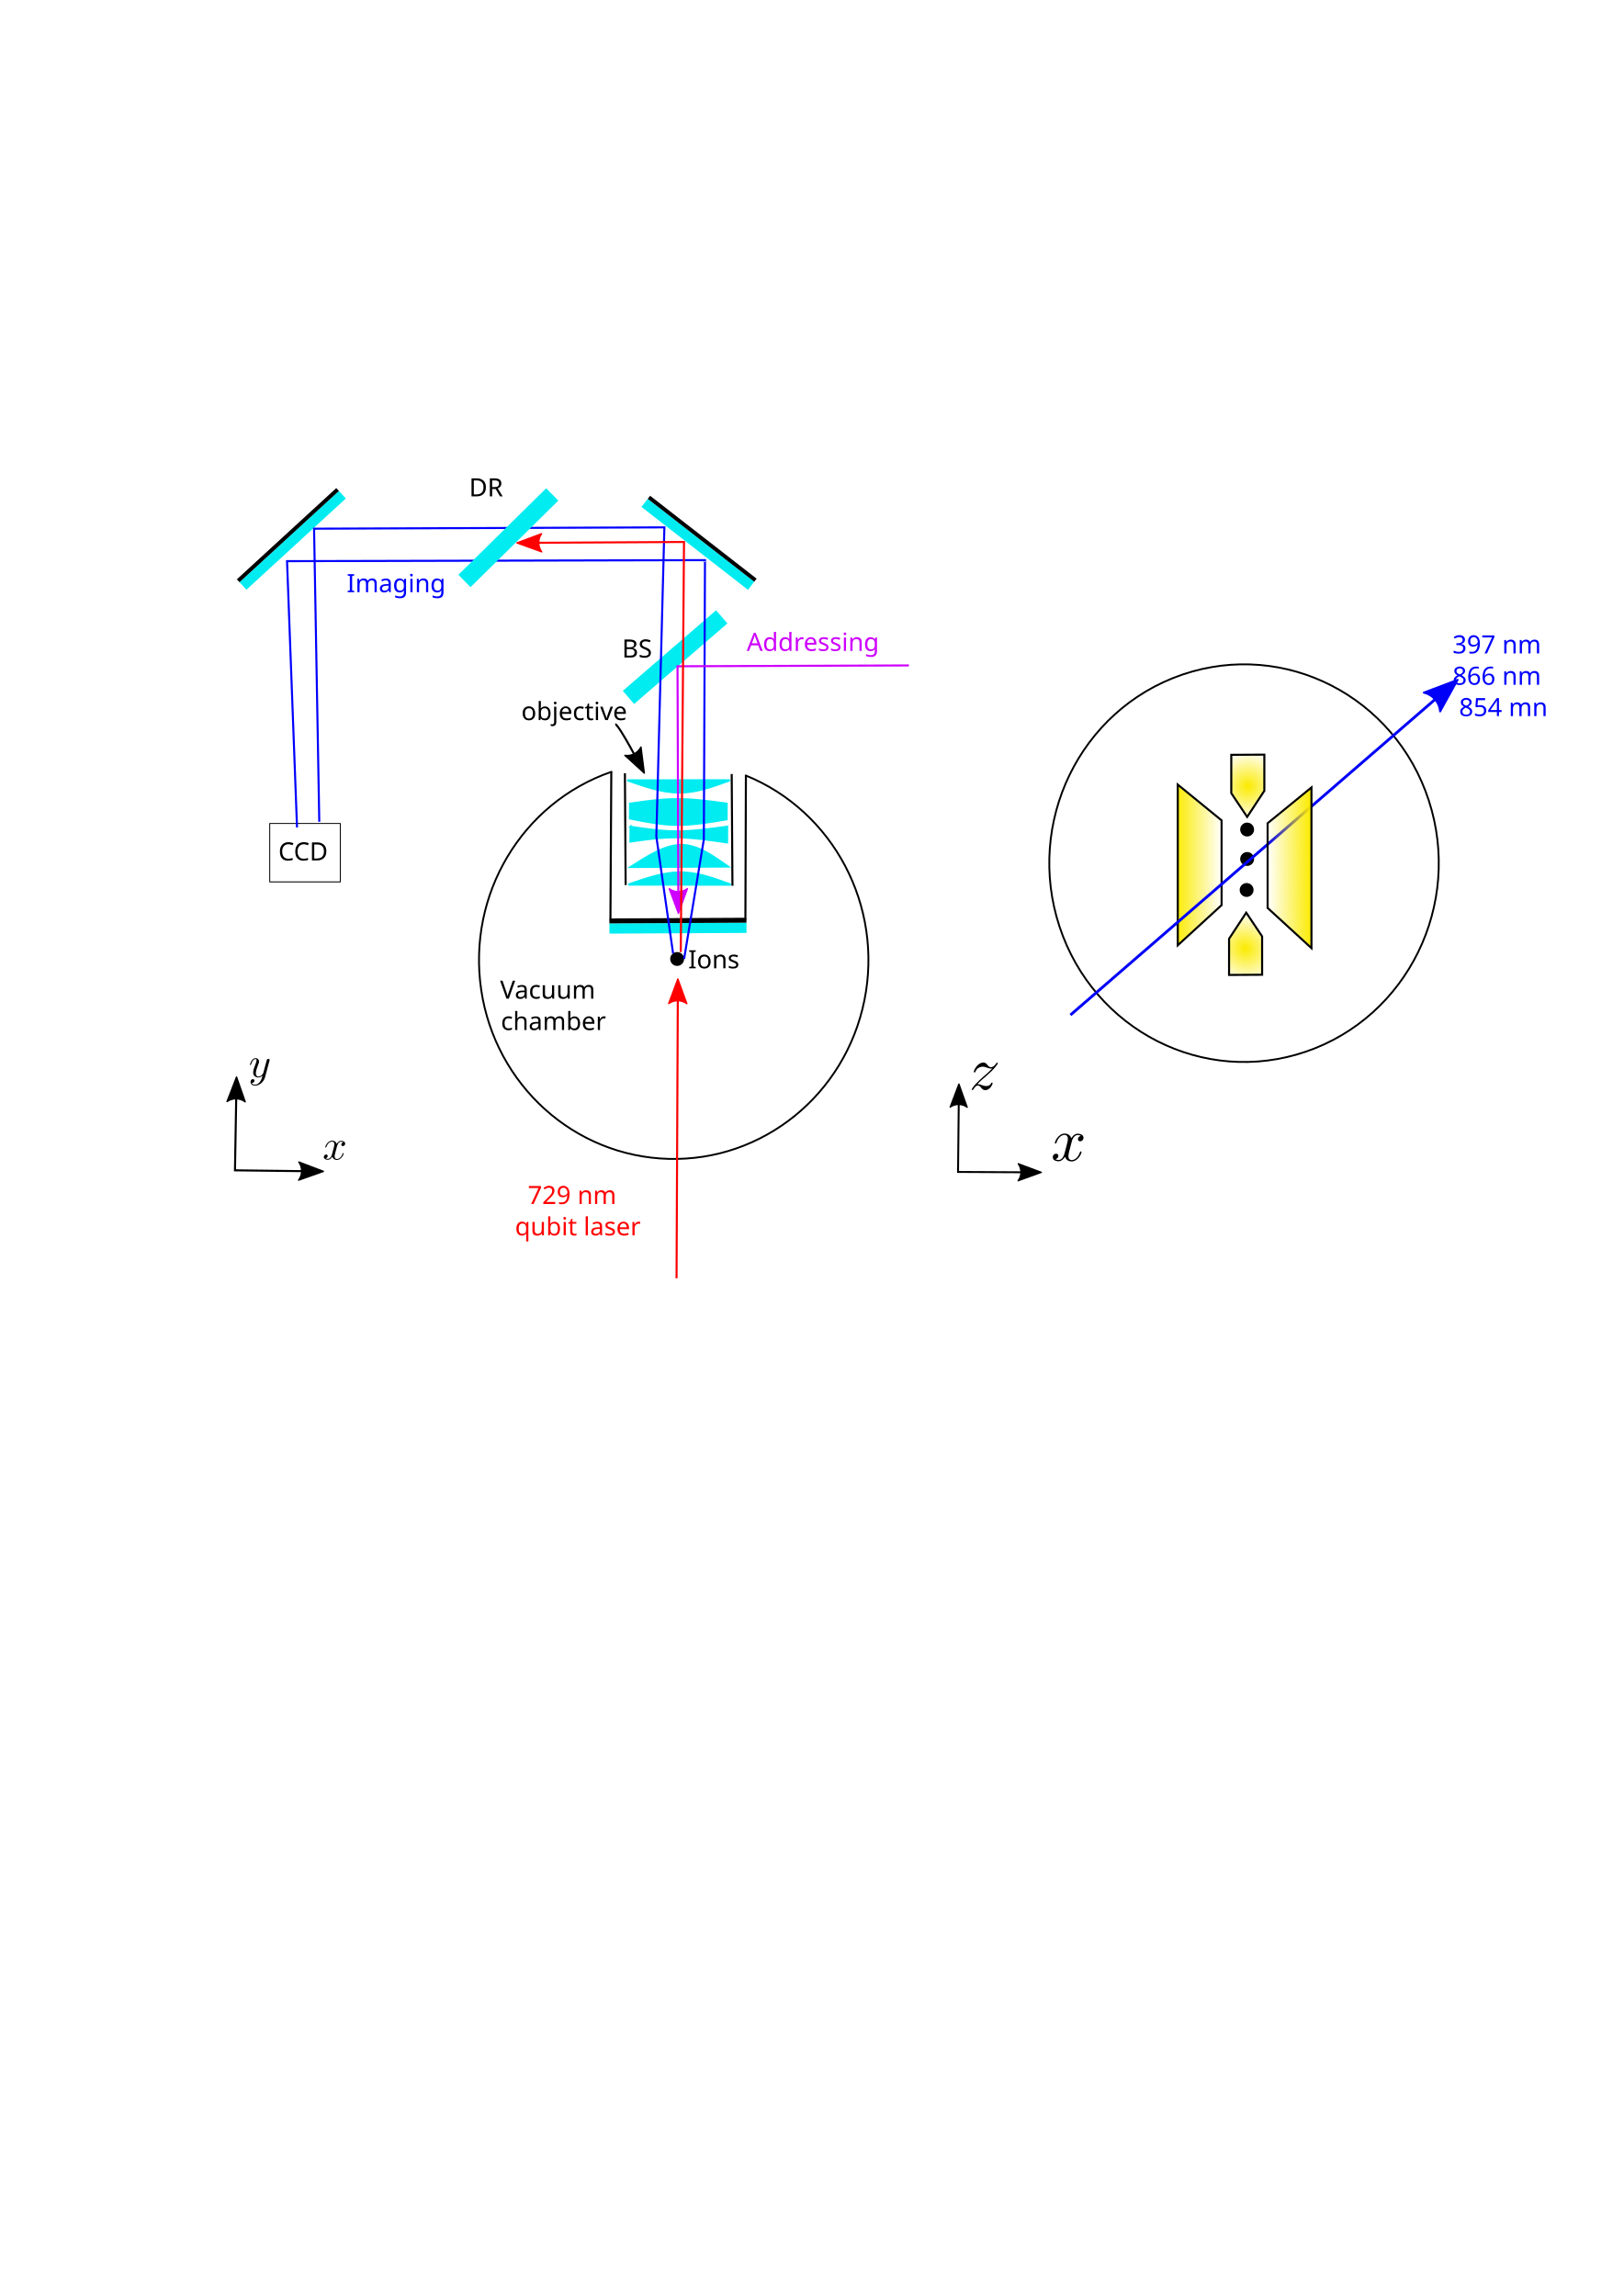
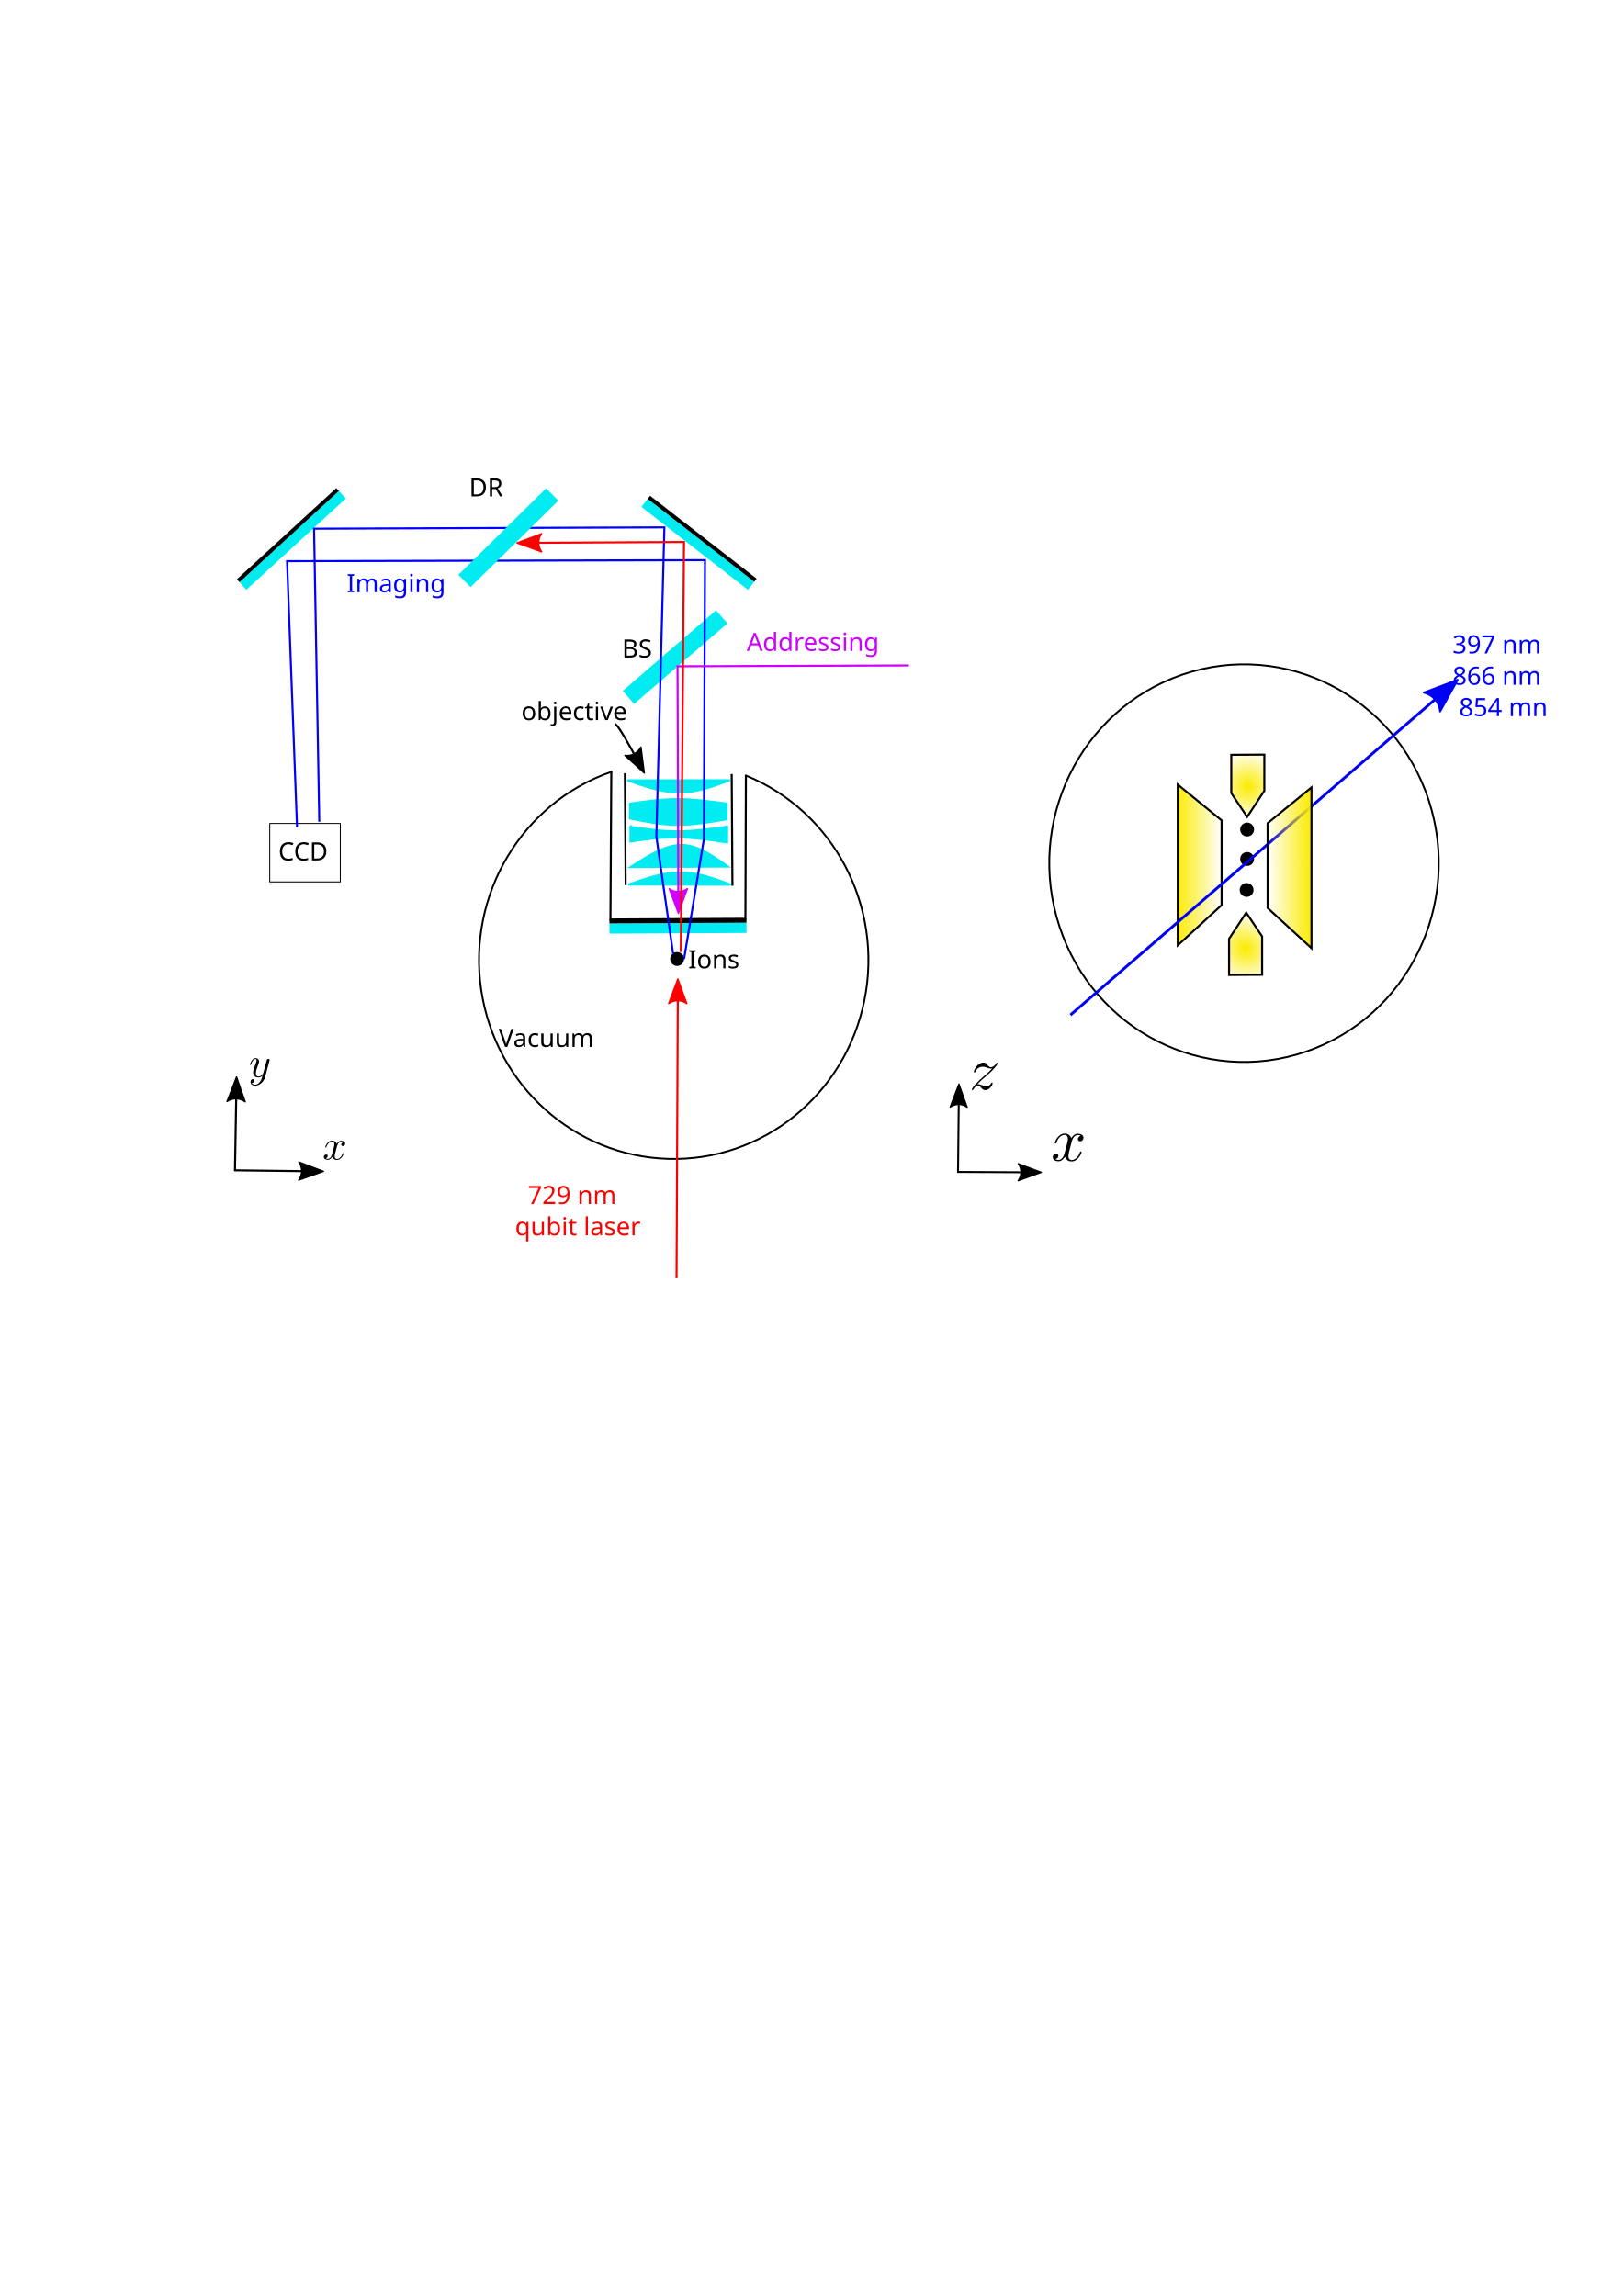
<svg xmlns="http://www.w3.org/2000/svg" xmlns:ns2="http://www.iki.fi/pav/software/textext/" xmlns:xlink="http://www.w3.org/1999/xlink" width="210mm" height="297mm" viewBox="0 0 210 297" version="1.1" id="svg8">
  <defs id="defs2">
    <linearGradient id="linearGradient6314">
      <stop style="stop-color:#fbeb00;stop-opacity:1;" offset="0" id="stop6310" />
      <stop style="stop-color:#fbeb00;stop-opacity:0;" offset="1" id="stop6312" />
    </linearGradient>
    <linearGradient id="linearGradient6256">
      <stop style="stop-color:#fbeb00;stop-opacity:1;" offset="0" id="stop6252" />
      <stop style="stop-color:#fbeb00;stop-opacity:0;" offset="1" id="stop6254" />
    </linearGradient>
    <marker style="overflow:visible" id="marker5781" refX="0" refY="0" orient="auto">
      <path transform="matrix(-1.1,0,0,-1.1,-1.1,0)" d="M 8.719,4.034 -2.207,0.016 8.719,-4.002 c -1.745,2.372 -1.735,5.617 -6e-7,8.035 z" style="fill:#0000f9;fill-opacity:1;fill-rule:evenodd;stroke:#0000f9;stroke-width:0.625;stroke-linejoin:round;stroke-opacity:1" id="path5779" />
    </marker>
    <marker orient="auto" refY="0.0" refX="0.0" id="marker4598" style="overflow:visible">
      <path id="path4596" style="fill-rule:evenodd;stroke-width:0.625;stroke-linejoin:round;stroke:#ff0000;stroke-opacity:1;fill:#ff0000;fill-opacity:1" d="M 8.719,4.034 L -2.207,0.016 L 8.719,-4.002 C 6.973,-1.63 6.983,1.616 8.719,4.034 z " transform="scale(1.1) translate(1,0)" />
    </marker>
    <marker style="overflow:visible;" id="marker4488" refX="0.0" refY="0.0" orient="auto">
      <path transform="scale(1.1) rotate(180) translate(1,0)" d="M 8.719,4.034 L -2.207,0.016 L 8.719,-4.002 C 6.973,-1.63 6.983,1.616 8.719,4.034 z " style="fill-rule:evenodd;stroke-width:0.625;stroke-linejoin:round;stroke:#ff0000;stroke-opacity:1;fill:#ff0000;fill-opacity:1" id="path4486" />
    </marker>
    <marker orient="auto" refY="0.0" refX="0.0" id="marker2889" style="overflow:visible;">
      <path id="path2887" style="fill-rule:evenodd;stroke-width:0.625;stroke-linejoin:round;stroke:#ff0000;stroke-opacity:1;fill:#ff0000;fill-opacity:1" d="M 8.719,4.034 L -2.207,0.016 L 8.719,-4.002 C 6.973,-1.63 6.983,1.616 8.719,4.034 z " transform="scale(1.1) rotate(180) translate(1,0)" />
    </marker>
    <marker orient="auto" refY="0.0" refX="0.0" id="Arrow2Lstart" style="overflow:visible">
      <path id="path894" style="fill-rule:evenodd;stroke-width:0.625;stroke-linejoin:round;stroke:#000000;stroke-opacity:1;fill:#000000;fill-opacity:1" d="M 8.719,4.034 L -2.207,0.016 L 8.719,-4.002 C 6.973,-1.63 6.983,1.616 8.719,4.034 z " transform="scale(1.1) translate(1,0)" />
    </marker>
    <marker orient="auto" refY="0.0" refX="0.0" id="marker1497" style="overflow:visible;">
      <path id="path1495" style="fill-rule:evenodd;stroke-width:0.625;stroke-linejoin:round;stroke:#000000;stroke-opacity:1;fill:#000000;fill-opacity:1" d="M 8.719,4.034 L -2.207,0.016 L 8.719,-4.002 C 6.973,-1.63 6.983,1.616 8.719,4.034 z " transform="scale(1.1) rotate(180) translate(1,0)" />
    </marker>
    <marker orient="auto" refY="0.0" refX="0.0" id="marker1139" style="overflow:visible;">
      <path id="path897" style="fill-rule:evenodd;stroke-width:0.625;stroke-linejoin:round;stroke:#000000;stroke-opacity:1;fill:#000000;fill-opacity:1" d="M 8.719,4.034 L -2.207,0.016 L 8.719,-4.002 C 6.973,-1.63 6.983,1.616 8.719,4.034 z " transform="scale(1.1) rotate(180) translate(1,0)" />
    </marker>
    <marker orient="auto" refY="0.0" refX="0.0" id="Arrow2Lend" style="overflow:visible;">
      <path id="path1015" style="fill-rule:evenodd;stroke-width:0.625;stroke-linejoin:round;stroke:#ce00ff;stroke-opacity:1;fill:#ce00ff;fill-opacity:1" d="M 8.719,4.034 L -2.207,0.016 L 8.719,-4.002 C 6.973,-1.63 6.983,1.616 8.719,4.034 z " transform="scale(1.1) rotate(180) translate(1,0)" />
    </marker>
    <marker orient="auto" refY="0" refX="0" id="Arrow2Lstart-9" style="overflow:visible">
      <path id="path894-1" style="fill:#000000;fill-opacity:1;fill-rule:evenodd;stroke:#000000;stroke-width:0.625;stroke-linejoin:round;stroke-opacity:1" d="M 8.719,4.034 -2.207,0.016 8.719,-4.002 c -1.745,2.372 -1.735,5.617 -6e-7,8.035 z" transform="matrix(1.1,0,0,1.1,1.1,0)" />
    </marker>
    <marker orient="auto" refY="0" refX="0" id="marker1497-2" style="overflow:visible">
      <path id="path1495-7" style="fill:#000000;fill-opacity:1;fill-rule:evenodd;stroke:#000000;stroke-width:0.625;stroke-linejoin:round;stroke-opacity:1" d="M 8.719,4.034 -2.207,0.016 8.719,-4.002 c -1.745,2.372 -1.735,5.617 -6e-7,8.035 z" transform="matrix(-1.1,0,0,-1.1,-1.1,0)" />
    </marker>
    <linearGradient xlink:href="#linearGradient6256" id="linearGradient6258" x1="152.098" y1="112.158" x2="158.032" y2="112.158" gradientUnits="userSpaceOnUse" />
    <linearGradient xlink:href="#linearGradient6256" id="linearGradient6258-9" x1="169.634" y1="111.752" x2="163.915" y2="111.782" gradientUnits="userSpaceOnUse" gradientTransform="translate(-1.1608069e-7,3.4776689e-6)" />
    <radialGradient xlink:href="#linearGradient6314" id="radialGradient6320" cx="161.384" cy="101.699" fx="161.384" fy="101.699" r="2.27" gradientTransform="matrix(1.795351,-0.9460185,0.9417218,1.787197,-224.1287,72.6155)" gradientUnits="userSpaceOnUse" />
    <radialGradient xlink:href="#linearGradient6314" id="radialGradient6320-9" cx="156.419" cy="110.81" fx="156.419" fy="110.81" r="2.27" gradientTransform="matrix(-1.265627,1.586325,-1.707168,-1.36204,548.1885,25.47539)" gradientUnits="userSpaceOnUse" />
  </defs>
  <g id="layer1">
    <rect style="opacity:1;fill:#00ecf1;fill-opacity:1;fill-rule:nonzero;stroke:#00ecf1;stroke-width:0.259;stroke-linecap:square;stroke-linejoin:miter;stroke-miterlimit:4;stroke-dasharray:none;stroke-dashoffset:0;stroke-opacity:1;paint-order:fill markers stroke" id="rect2877" width="15.686" height="1.984" x="2.682" y="120.409" transform="rotate(-40.81319)" />
    <path style="fill:none;stroke:#000000;stroke-width:0.265px;stroke-linecap:butt;stroke-linejoin:miter;stroke-opacity:1" d="m 79.062,99.845 -0.113,19.095 17.457,-0.09 0.065,-18.529" id="path872" />
    <g id="g953-7-3" transform="matrix(1.015288,-0.00517941,0.00525867,0.9999866,-0.6116167,57.33626)">
      <rect ry="0" y="62.513" x="77.91" height="1.323" width="17.457" id="rect934-0-5" style="opacity:1;fill:#00ecf1;fill-opacity:1;fill-rule:nonzero;stroke:none;stroke-width:0.238;stroke-linecap:square;stroke-linejoin:round;stroke-miterlimit:4;stroke-dasharray:none;stroke-dashoffset:0;stroke-opacity:1;paint-order:fill markers stroke" />
      <rect y="62.008" x="77.91" height="0.504" width="17.457" id="rect934-2-9-6" style="opacity:1;fill:#000000;fill-opacity:1;fill-rule:nonzero;stroke:none;stroke-width:0.147;stroke-linecap:square;stroke-linejoin:round;stroke-miterlimit:4;stroke-dasharray:none;stroke-dashoffset:0;stroke-opacity:1;paint-order:fill markers stroke" />
    </g>
    <path style="opacity:1;fill:#000000;fill-opacity:1;fill-rule:nonzero;stroke:none;stroke-width:0.055;stroke-linecap:square;stroke-linejoin:round;stroke-miterlimit:4;stroke-dasharray:none;stroke-dashoffset:0;stroke-opacity:1;paint-order:fill markers stroke" id="path815-3" d="m 88.475,124.048 a 0.898,0.898 0 0 1 -0.898,0.898 0.898,0.898 0 0 1 -0.898,-0.898 0.898,0.898 0 0 1 0.897,-0.898 0.898,0.898 0 0 1 0.898,0.897" />
    <path style="fill:none;stroke:#000000;stroke-width:0.265px;stroke-linecap:butt;stroke-linejoin:miter;stroke-opacity:1" d="m 80.887,114.532 c -0.032,-4.819 -0.063,-9.639 -0.095,-14.458" id="path838" transform="translate(0.03005095,-0.05130018)" />
    <path transform="translate(13.84338,0.04725117)" style="fill:none;stroke:#000000;stroke-width:0.265px;stroke-linecap:butt;stroke-linejoin:miter;stroke-opacity:1" d="m 80.887,114.532 c -0.032,-4.819 -0.063,-9.639 -0.095,-14.458" id="path838-5" />
    <path style="fill:#00ecf1;fill-opacity:1;stroke:#00ecf1;stroke-width:0.265px;stroke-linecap:butt;stroke-linejoin:miter;stroke-opacity:1" d="m 81.265,114.426 c 0,0 13.253,0.012 13.253,0.012 -2.151,-0.796 -4.301,-1.592 -6.51,-1.594 -2.209,-0.002 -4.476,0.79 -6.743,1.582 z" id="path864" />
    <path transform="translate(-0.13107,-2.297734)" style="fill:#00ecf1;fill-opacity:1;stroke:#00ecf1;stroke-width:0.265px;stroke-linecap:butt;stroke-linejoin:miter;stroke-opacity:1" d="m 81.69,114.449 c 0,0 12.591,-0.059 12.591,-0.059 -1.978,-1.402 -3.955,-2.805 -6.053,-2.795 -2.098,0.01 -4.318,1.432 -6.538,2.854 z" id="path864-5" />
    <path style="fill:#00ecf1;fill-opacity:1;stroke:#00ecf1;stroke-width:0.265px;stroke-linecap:butt;stroke-linejoin:miter;stroke-opacity:1" d="m 81.611,105.677 c 1.971,0.298 3.943,0.595 6.027,0.594 2.084,-0.001 4.279,-0.301 6.475,-0.6 0,0 -0.01,2.032 -0.01,2.032 -2.192,-0.322 -4.384,-0.644 -6.468,-0.663 -2.084,-0.018 -4.059,0.267 -6.034,0.552 0,0 0.011,-1.515 0.011,-1.515 0,0 1.1e-5,-0.401 1.1e-5,-0.401 z" id="path890" transform="translate(-0.06681739,1.26953)" />
    <path style="fill:#00ecf1;fill-opacity:1;stroke:#00ecf1;stroke-width:0.265px;stroke-linecap:butt;stroke-linejoin:miter;stroke-opacity:1" d="m 81.611,105.677 c 2.016,-0.293 4.032,-0.585 6.116,-0.586 2.083,-0.001 4.234,0.289 6.385,0.58 0,0 -0.01,2.032 -0.01,2.032 -2.17,0.368 -4.34,0.737 -6.424,0.718 -2.084,-0.018 -4.081,-0.423 -6.079,-0.828 0,0 0.011,-1.515 0.011,-1.515 0,0 1.1e-5,-0.401 1.1e-5,-0.401 z" id="path890-2" transform="translate(-0.1244087,-1.720163)" />
    <path transform="matrix(1,0,0,-1,-0.1277857,215.3668)" style="fill:#00ecf1;fill-opacity:1;stroke:#00ecf1;stroke-width:0.265px;stroke-linecap:butt;stroke-linejoin:miter;stroke-opacity:1" d="m 81.265,114.426 c 0,0 13.253,0.012 13.253,0.012 -2.151,-0.796 -4.301,-1.592 -6.51,-1.594 -2.209,-0.002 -4.476,0.79 -6.743,1.582 z" id="path864-1" />
    <text xml:space="preserve" style="font-style:normal;font-weight:normal;font-size:3.246px;line-height:1.25;font-family:sans-serif;letter-spacing:0px;word-spacing:0px;fill:#000000;fill-opacity:1;stroke:none;stroke-width:0.265" x="67.425" y="93.151" id="text932">
      <tspan id="tspan930" x="67.425" y="93.151" style="stroke-width:0.265">objective</tspan>
    </text>
    <g id="g953" transform="rotate(37.90238,77.90827,72.05702)">
      <rect ry="0" y="62.513" x="77.91" height="1.323" width="17.457" id="rect934" style="opacity:1;fill:#00ecf1;fill-opacity:1;fill-rule:nonzero;stroke:none;stroke-width:0.238;stroke-linecap:square;stroke-linejoin:round;stroke-miterlimit:4;stroke-dasharray:none;stroke-dashoffset:0;stroke-opacity:1;paint-order:fill markers stroke" />
      <rect y="62.008" x="77.91" height="0.504" width="17.457" id="rect934-2" style="opacity:1;fill:#000000;fill-opacity:1;fill-rule:nonzero;stroke:none;stroke-width:0.147;stroke-linecap:square;stroke-linejoin:round;stroke-miterlimit:4;stroke-dasharray:none;stroke-dashoffset:0;stroke-opacity:1;paint-order:fill markers stroke" />
    </g>
    <g id="g953-7" transform="rotate(-42.54951,70.87611,129.1818)">
      <rect ry="0" y="62.513" x="77.91" height="1.323" width="17.457" id="rect934-0" style="opacity:1;fill:#00ecf1;fill-opacity:1;fill-rule:nonzero;stroke:none;stroke-width:0.238;stroke-linecap:square;stroke-linejoin:round;stroke-miterlimit:4;stroke-dasharray:none;stroke-dashoffset:0;stroke-opacity:1;paint-order:fill markers stroke" />
      <rect y="62.008" x="77.91" height="0.504" width="17.457" id="rect934-2-9" style="opacity:1;fill:#000000;fill-opacity:1;fill-rule:nonzero;stroke:none;stroke-width:0.147;stroke-linecap:square;stroke-linejoin:round;stroke-miterlimit:4;stroke-dasharray:none;stroke-dashoffset:0;stroke-opacity:1;paint-order:fill markers stroke" />
    </g>
    <rect style="opacity:1;fill:none;fill-opacity:1;fill-rule:nonzero;stroke:#000000;stroke-width:0.121;stroke-linecap:square;stroke-linejoin:round;stroke-miterlimit:4;stroke-dasharray:none;stroke-dashoffset:0;stroke-opacity:1;paint-order:fill markers stroke" id="rect976" width="9.127" height="7.558" x="34.885" y="106.522" />
    <text xml:space="preserve" style="font-style:normal;font-weight:normal;font-size:3.246px;line-height:1.25;font-family:sans-serif;letter-spacing:0px;word-spacing:0px;fill:#000000;fill-opacity:1;stroke:none;stroke-width:0.265" x="35.996" y="111.302" id="text980">
      <tspan id="tspan978" x="35.996" y="111.302" style="stroke-width:0.265">CCD</tspan>
    </text>
    <path style="fill:none;stroke:#0000ff;stroke-width:0.265px;stroke-linecap:butt;stroke-linejoin:miter;stroke-opacity:1" d="m 87.054,123.336 c 0,0 -2.166,-15.131 -2.166,-15.131 0,0 1.039,-39.988 1.039,-39.988 0,0 -45.307,0.172 -45.307,0.172 0,0 0.673,37.914 0.673,37.914" id="path982" />
    <path style="fill:none;stroke:#0000ff;stroke-width:0.265px;stroke-linecap:butt;stroke-linejoin:miter;stroke-opacity:1" d="m 88.236,123.418 c 0,0 2.556,-15.468 2.556,-15.468 0,0 0.147,-36.125 0.147,-36.125 0,0 -54.055,0.134 -54.055,0.134 0,0 1.292,34.446 1.292,34.446" id="path986" transform="translate(0.2395906,0.6298477)" />
    <path style="fill:none;stroke:#ce00ff;stroke-width:0.265;stroke-linecap:butt;stroke-linejoin:miter;stroke-miterlimit:4;stroke-dasharray:none;stroke-opacity:1;marker-end:url(#Arrow2Lend)" d="m 117.549,86.076 c 0,0 -29.923,0.109 -29.923,0.109 0,0 0.111,31.609 0.111,31.609" id="path990" />
    <text xml:space="preserve" style="font-style:normal;font-weight:normal;font-size:3.246px;line-height:1.25;font-family:sans-serif;letter-spacing:0px;word-spacing:0px;fill:#ce00ff;fill-opacity:1;stroke:none;stroke-width:0.265;" x="96.573" y="84.199" id="text1430">
      <tspan id="tspan1428" x="96.573" y="84.199" style="fill:#ce00ff;stroke-width:0.265;fill-opacity:1;">Addressing</tspan>
    </text>
    <text xml:space="preserve" style="font-style:normal;font-weight:normal;font-size:3.246px;line-height:1.25;font-family:sans-serif;letter-spacing:0px;word-spacing:0px;fill:#000000;fill-opacity:1;stroke:none;stroke-width:0.265" x="44.839" y="76.607" id="text1434">
      <tspan id="tspan1432" x="44.839" y="76.607" style="fill:#0000ff;stroke-width:0.265">Imaging</tspan>
    </text>
    <text xml:space="preserve" style="font-style:normal;font-weight:normal;font-size:3.246px;line-height:1.25;font-family:sans-serif;letter-spacing:0px;word-spacing:0px;fill:#000000;fill-opacity:1;stroke:none;stroke-width:0.265" x="89.013" y="125.257" id="text868">
      <tspan id="tspan866" x="89.013" y="125.257" style="stroke-width:0.265">Ions</tspan>
    </text>
    <path style="opacity:1;fill:none;fill-opacity:1;fill-rule:nonzero;stroke:#000000;stroke-width:0.239;stroke-linecap:square;stroke-linejoin:miter;stroke-miterlimit:4;stroke-dasharray:none;stroke-dashoffset:0;stroke-opacity:1;paint-order:fill markers stroke" id="path870" d="M 96.471,100.321 A 25.181,25.714 0 0 1 111.797,129.394 25.181,25.714 0 0 1 86.461,149.907 25.181,25.714 0 0 1 62.235,128.039 25.181,25.714 0 0 1 79.062,99.845" />
    <path style="fill:none;stroke:#000000;stroke-width:0.265px;stroke-linecap:butt;stroke-linejoin:miter;stroke-opacity:1;marker-end:url(#marker1139)" d="m 79.57,93.686 c 0.472,0 3.591,6.003 3.591,6.003" id="path874" />
-     <text xml:space="preserve" style="font-style:normal;font-weight:normal;font-size:3.246px;line-height:1.25;font-family:sans-serif;letter-spacing:0px;word-spacing:0px;fill:#000000;fill-opacity:1;stroke:none;stroke-width:0.265" x="73.693" y="129.186" id="text1491">
-       <tspan id="tspan1489" x="74.209" y="129.186" style="text-align:center;text-anchor:middle;stroke-width:0.265">Vacuum </tspan>
-       <tspan x="73.693" y="133.242" style="text-align:center;text-anchor:middle;stroke-width:0.265" id="tspan2883">chamber</tspan>
+     <text xml:space="preserve" style="font-style:normal;font-weight:normal;font-size:3.246px;line-height:1.25;font-family:sans-serif;letter-spacing:0px;word-spacing:0px;fill:#000000;fill-opacity:1;stroke:none;stroke-width:0.265" x="73.504" y="135.422" id="text1491">
+       <tspan id="tspan1489" x="74.02" y="135.422" style="text-align:center;text-anchor:middle;stroke-width:0.265">Vacuum </tspan>
+       <tspan x="73.504" y="139.479" style="text-align:center;text-anchor:middle;stroke-width:0.265" id="tspan2883" />
    </text>
    <path style="fill:none;stroke:#000000;stroke-width:0.265px;stroke-linecap:butt;stroke-linejoin:miter;stroke-opacity:1;marker-start:url(#Arrow2Lstart);marker-end:url(#marker1497)" d="M 41.473,151.524 30.39,151.388 30.592,139.673" id="path1493" />
    <g id="g1639" ns2:jacobian_sqrt="0.551109" inkscapeversion="0.92.4" ns2:alignment="middle center" ns2:scale="1.56219872035" ns2:preamble="/home/marco/.config/inkscape/extensions/textext/default_packages.tex" ns2:text="$x$" ns2:pdfconverter="pdf2svg" ns2:texconverter="pdflatex" ns2:version="0.11.0" transform="matrix(0.5510268,0.00951634,-0.00951634,0.5510268,-38.94935,74.28038)">
      <g id="surface1">
        <g id="g1636" style="fill:#000000;fill-opacity:1">
          <path id="path1634" transform="translate(148.712,134.765)" d="M 3.328,-3.016 C 3.391,-3.266 3.625,-4.188 4.312,-4.188 c 0.047,0 0.297,0 0.5,0.125 C 4.531,-4 4.344,-3.766 4.344,-3.516 c 0,0.156 0.109,0.344 0.375,0.344 0.219,0 0.531,-0.172 0.531,-0.578 0,-0.516 -0.578,-0.656 -0.922,-0.656 -0.578,0 -0.922,0.531 -1.047,0.75 -0.25,-0.656 -0.781,-0.75 -1.078,-0.75 -1.031,0 -1.609,1.281 -1.609,1.531 0,0.109 0.109,0.109 0.125,0.109 0.078,0 0.109,-0.031 0.125,-0.109 0.344,-1.062 1,-1.312 1.344,-1.312 0.188,0 0.531,0.094 0.531,0.672 0,0.312 -0.172,0.969 -0.531,2.375 -0.156,0.609 -0.516,1.031 -0.953,1.031 -0.062,0 -0.281,0 -0.5,-0.125 0.25,-0.062 0.469,-0.266 0.469,-0.547 0,-0.266 -0.219,-0.344 -0.359,-0.344 -0.312,0 -0.547,0.25 -0.547,0.578 0,0.453 0.484,0.656 0.922,0.656 0.672,0 1.031,-0.703 1.047,-0.75 0.125,0.359 0.484,0.75 1.078,0.75 1.031,0 1.594,-1.281 1.594,-1.531 0,-0.109 -0.078,-0.109 -0.109,-0.109 -0.094,0 -0.109,0.047 -0.141,0.109 -0.328,1.078 -1,1.312 -1.312,1.312 -0.391,0 -0.547,-0.312 -0.547,-0.656 0,-0.219 0.047,-0.438 0.156,-0.875 z m 0,0" style="stroke:none;stroke-width:0" />
        </g>
      </g>
    </g>
    <g id="g1738" ns2:jacobian_sqrt="0.551109" inkscapeversion="0.92.4" ns2:alignment="middle center" ns2:scale="1.5621987487" ns2:preamble="/home/marco/.config/inkscape/extensions/textext/default_packages.tex" ns2:text="$y$" ns2:pdfconverter="pdf2svg" ns2:texconverter="pdflatex" ns2:version="0.11.0" transform="matrix(0.5510268,0.00951634,-0.00951634,0.5510268,-48.5242,63.61664)">
      <g id="g1736">
        <g id="g1734" style="fill:#000000;fill-opacity:1">
          <path id="path1732" transform="translate(148.712,134.765)" d="m 4.844,-3.797 c 0.047,-0.141 0.047,-0.156 0.047,-0.234 0,-0.172 -0.141,-0.266 -0.297,-0.266 -0.094,0 -0.25,0.062 -0.344,0.203 -0.016,0.062 -0.109,0.359 -0.141,0.547 -0.078,0.25 -0.141,0.531 -0.203,0.797 l -0.453,1.797 c -0.031,0.141 -0.469,0.844 -1.125,0.844 -0.5,0 -0.609,-0.438 -0.609,-0.812 C 1.719,-1.375 1.891,-2 2.219,-2.875 2.375,-3.281 2.422,-3.391 2.422,-3.594 c 0,-0.438 -0.312,-0.812 -0.812,-0.812 -0.953,0 -1.312,1.453 -1.312,1.531 0,0.109 0.094,0.109 0.109,0.109 0.109,0 0.109,-0.031 0.156,-0.188 0.281,-0.938 0.672,-1.234 1.016,-1.234 0.078,0 0.25,0 0.25,0.312 0,0.25 -0.109,0.516 -0.172,0.703 -0.406,1.062 -0.578,1.625 -0.578,2.094 0,0.891 0.625,1.188 1.219,1.188 0.391,0 0.719,-0.172 1,-0.453 -0.125,0.516 -0.25,1.016 -0.641,1.547 -0.266,0.328 -0.641,0.625 -1.094,0.625 -0.141,0 -0.594,-0.031 -0.766,-0.422 0.156,0 0.297,0 0.422,-0.125 C 1.328,1.203 1.422,1.062 1.422,0.875 1.422,0.562 1.156,0.531 1.062,0.531 0.828,0.531 0.5,0.688 0.5,1.172 c 0,0.5 0.438,0.875 1.062,0.875 1.016,0 2.047,-0.906 2.328,-2.031 z m 0,0" style="stroke:none;stroke-width:0" />
        </g>
      </g>
    </g>
    <text xml:space="preserve" style="font-style:normal;font-weight:normal;font-size:3.246px;line-height:1.25;font-family:sans-serif;letter-spacing:0px;word-spacing:0px;fill:#000000;fill-opacity:1;stroke:none;stroke-width:0.265" x="80.448" y="85.055" id="text2881">
      <tspan id="tspan2879" x="80.448" y="85.055" style="stroke-width:0.265">BS</tspan>
    </text>
    <path style="fill:none;stroke:#fa0000;stroke-width:0.265;stroke-linecap:butt;stroke-linejoin:miter;stroke-miterlimit:4;stroke-dasharray:none;stroke-opacity:1;marker-end:url(#marker2889)" d="m 87.501,165.357 0.172,-38.37" id="path2885" />
    <text xml:space="preserve" style="font-style:normal;font-weight:normal;font-size:3.246px;line-height:1.25;font-family:sans-serif;letter-spacing:0px;word-spacing:0px;fill:#000000;fill-opacity:1;stroke:none;stroke-width:0.265" x="76.846" y="155.748" id="text3331">
      <tspan id="tspan3329" x="77.362" y="155.748" style="text-align:center;text-anchor:middle;fill:#ff0000;stroke-width:0.265">729 nm </tspan>
      <tspan x="76.846" y="159.805" style="text-align:center;text-anchor:middle;fill:#ff0000;stroke-width:0.265" id="tspan3333">qubit laser</tspan>
    </text>
    <rect style="opacity:1;fill:#00ecf1;fill-opacity:1;fill-rule:nonzero;stroke:#00ecf1;stroke-width:0.259;stroke-linecap:square;stroke-linejoin:miter;stroke-miterlimit:4;stroke-dasharray:none;stroke-dashoffset:0;stroke-opacity:1;paint-order:fill markers stroke" id="rect2877-2" width="15.686" height="1.984" x="-9.844" y="94.698" transform="rotate(-44.58703)" />
    <path style="fill:none;fill-opacity:1;stroke:#ff0000;stroke-width:0.265;stroke-linecap:butt;stroke-linejoin:miter;stroke-miterlimit:4;stroke-dasharray:none;stroke-opacity:1;marker-start:url(#marker4598)" d="M 67.218,70.222 88.466,70.104 88.047,123.147" id="path3848" />
    <path style="fill:none;stroke:#000000;stroke-width:0.249px;stroke-linecap:butt;stroke-linejoin:miter;stroke-opacity:1;marker-start:url(#Arrow2Lstart-9);marker-end:url(#marker1497-2)" d="m 134.349,151.652 -10.442,-0.056 0.114,-11.038" id="path1493-0" />
    <g id="g1639-9" ns2:jacobian_sqrt="0.551109" inkscapeversion="0.92.4" ns2:alignment="middle center" ns2:scale="1.56219872035" ns2:preamble="/home/marco/.config/inkscape/extensions/textext/default_packages.tex" ns2:text="$x$" ns2:pdfconverter="pdf2svg" ns2:texconverter="pdflatex" ns2:version="0.11.0" transform="matrix(-0.796908,-0.00821155,0.00821155,-0.796908,257.7798,255.3622)">
      <g id="surface1-3">
        <g id="g1636-6" style="fill:#000000;fill-opacity:1">
          <path id="path1634-0" transform="translate(148.712,134.765)" d="M 3.328,-3.016 C 3.391,-3.266 3.625,-4.188 4.312,-4.188 c 0.047,0 0.297,0 0.5,0.125 C 4.531,-4 4.344,-3.766 4.344,-3.516 c 0,0.156 0.109,0.344 0.375,0.344 0.219,0 0.531,-0.172 0.531,-0.578 0,-0.516 -0.578,-0.656 -0.922,-0.656 -0.578,0 -0.922,0.531 -1.047,0.75 -0.25,-0.656 -0.781,-0.75 -1.078,-0.75 -1.031,0 -1.609,1.281 -1.609,1.531 0,0.109 0.109,0.109 0.125,0.109 0.078,0 0.109,-0.031 0.125,-0.109 0.344,-1.062 1,-1.312 1.344,-1.312 0.188,0 0.531,0.094 0.531,0.672 0,0.312 -0.172,0.969 -0.531,2.375 -0.156,0.609 -0.516,1.031 -0.953,1.031 -0.062,0 -0.281,0 -0.5,-0.125 0.25,-0.062 0.469,-0.266 0.469,-0.547 0,-0.266 -0.219,-0.344 -0.359,-0.344 -0.312,0 -0.547,0.25 -0.547,0.578 0,0.453 0.484,0.656 0.922,0.656 0.672,0 1.031,-0.703 1.047,-0.75 0.125,0.359 0.484,0.75 1.078,0.75 1.031,0 1.594,-1.281 1.594,-1.531 0,-0.109 -0.078,-0.109 -0.109,-0.109 -0.094,0 -0.109,0.047 -0.141,0.109 -0.328,1.078 -1,1.312 -1.312,1.312 -0.391,0 -0.547,-0.312 -0.547,-0.656 0,-0.219 0.047,-0.438 0.156,-0.875 z m 0,0" style="stroke:none;stroke-width:0" />
        </g>
      </g>
    </g>
    <g id="g1738-6" ns2:jacobian_sqrt="0.551109" inkscapeversion="0.92.4" ns2:alignment="middle center" ns2:scale="1.5621987487" ns2:preamble="/home/marco/.config/inkscape/extensions/textext/default_packages.tex" ns2:text="$y$" ns2:pdfconverter="pdf2svg" ns2:texconverter="pdflatex" ns2:version="0.11.0" transform="matrix(-0.5191691,-0.00534965,0.00534965,-0.5191691,205.1525,210.35)">
      <g id="g5725" ns2:jacobian_sqrt="0.551109" inkscapeversion="0.92.4" ns2:alignment="middle center" ns2:scale="1.5621987487" ns2:preamble="/home/marco/.config/inkscape/extensions/textext/default_packages.tex" ns2:text="$z$" ns2:pdfconverter="pdf2svg" ns2:texconverter="pdflatex" ns2:version="0.11.0" transform="matrix(1.522936,0,0,1.522936,-79.12725,-66.54394)">
        <g id="g5723">
          <g id="g5721" style="fill:#000000;fill-opacity:1">
            <path id="path5719" transform="translate(148.712,134.765)" d="m 1.328,-0.828 c 0.531,-0.578 0.828,-0.828 1.188,-1.141 0,0 0.609,-0.531 0.969,-0.891 C 4.438,-3.781 4.656,-4.266 4.656,-4.312 c 0,-0.094 -0.094,-0.094 -0.109,-0.094 -0.078,0 -0.094,0.016 -0.156,0.109 -0.297,0.484 -0.5,0.641 -0.734,0.641 -0.25,0 -0.359,-0.156 -0.516,-0.328 -0.188,-0.219 -0.359,-0.422 -0.688,-0.422 -0.75,0 -1.203,0.922 -1.203,1.141 0,0.047 0.031,0.109 0.109,0.109 0.094,0 0.109,-0.047 0.141,-0.109 0.188,-0.469 0.766,-0.469 0.844,-0.469 0.203,0 0.391,0.062 0.625,0.141 0.406,0.156 0.516,0.156 0.766,0.156 -0.359,0.422 -1.188,1.141 -1.375,1.297 l -0.906,0.844 C 0.781,-0.625 0.422,-0.062 0.422,0.016 c 0,0.094 0.109,0.094 0.125,0.094 0.078,0 0.094,-0.016 0.156,-0.125 0.234,-0.359 0.531,-0.625 0.859,-0.625 0.219,0 0.328,0.094 0.578,0.375 0.156,0.219 0.344,0.375 0.625,0.375 1,0 1.578,-1.266 1.578,-1.531 0,-0.047 -0.047,-0.109 -0.125,-0.109 -0.094,0 -0.109,0.062 -0.141,0.141 C 3.844,-0.75 3.203,-0.562 2.875,-0.562 c -0.188,0 -0.375,-0.062 -0.578,-0.125 -0.344,-0.125 -0.5,-0.172 -0.703,-0.172 -0.016,0 -0.172,0 -0.266,0.031 z m 0,0" style="stroke:none;stroke-width:0" />
          </g>
        </g>
      </g>
    </g>
    <path style="opacity:1;fill:#000000;fill-opacity:1;fill-rule:nonzero;stroke:none;stroke-width:0.055;stroke-linecap:square;stroke-linejoin:round;stroke-miterlimit:4;stroke-dasharray:none;stroke-dashoffset:0;stroke-opacity:1;paint-order:fill markers stroke" id="path815-3-8" d="m 162.195,111.114 a 0.898,0.898 0 0 1 -0.898,0.898 0.898,0.898 0 0 1 -0.898,-0.898 0.898,0.898 0 0 1 0.897,-0.898 0.898,0.898 0 0 1 0.898,0.897" />
    <path style="opacity:1;fill:#000000;fill-opacity:1;fill-rule:nonzero;stroke:none;stroke-width:0.055;stroke-linecap:square;stroke-linejoin:round;stroke-miterlimit:4;stroke-dasharray:none;stroke-dashoffset:0;stroke-opacity:1;paint-order:fill markers stroke" id="path815-3-7" d="m 162.195,107.305 a 0.898,0.898 0 0 1 -0.898,0.898 0.898,0.898 0 0 1 -0.898,-0.898 0.898,0.898 0 0 1 0.897,-0.898 0.898,0.898 0 0 1 0.898,0.897" />
    <path style="opacity:1;fill:#000000;fill-opacity:1;fill-rule:nonzero;stroke:none;stroke-width:0.055;stroke-linecap:square;stroke-linejoin:round;stroke-miterlimit:4;stroke-dasharray:none;stroke-dashoffset:0;stroke-opacity:1;paint-order:fill markers stroke" id="path815-3-9" d="m 162.128,115.123 a 0.898,0.898 0 0 1 -0.898,0.898 0.898,0.898 0 0 1 -0.898,-0.898 0.898,0.898 0 0 1 0.897,-0.898 0.898,0.898 0 0 1 0.898,0.897" />
    <text xml:space="preserve" style="font-style:normal;font-weight:normal;font-size:3.246px;line-height:1.25;font-family:sans-serif;letter-spacing:0px;word-spacing:0px;fill:#000000;fill-opacity:1;stroke:none;stroke-width:0.265" x="196.538" y="84.521" id="text6115">
      <tspan id="tspan6113" x="196.538" y="84.521" style="text-align:center;text-anchor:middle;fill:#0000ff;stroke:none;stroke-width:0.265;stroke-opacity:1">397 nm</tspan>
      <tspan x="196.538" y="88.578" style="text-align:center;text-anchor:middle;fill:#0000ff;stroke:none;stroke-width:0.265;stroke-opacity:1" id="tspan6117">866 nm</tspan>
      <tspan x="196.538" y="92.635" style="text-align:center;text-anchor:middle;fill:#0000ff;stroke:none;stroke-width:0.265;stroke-opacity:1" id="tspan6119">854 mn</tspan>
    </text>
    <path style="opacity:1;fill:none;fill-opacity:1;fill-rule:nonzero;stroke:#000000;stroke-width:0.239;stroke-linecap:square;stroke-linejoin:miter;stroke-miterlimit:4;stroke-dasharray:none;stroke-dashoffset:0;stroke-opacity:1;paint-order:fill markers stroke" id="path870-2" d="m 153.006,87.235 a 25.181,25.714 0 0 1 31.788,16.316 25.181,25.714 0 0 1 -15.917,32.492 25.181,25.714 0 0 1 -31.849,-16.192 25.181,25.714 0 0 1 15.796,-32.554" />
    <path style="fill:url(#linearGradient6258);fill-opacity:1;stroke:#000000;stroke-width:0.265px;stroke-linecap:butt;stroke-linejoin:miter;stroke-opacity:1" d="m 152.324,101.492 5.67,4.63 v 10.961 l -5.67,5.197 z" id="path6186" />
    <path style="fill:none;stroke:#0000f9;stroke-width:0.365;stroke-linecap:butt;stroke-linejoin:miter;stroke-miterlimit:4;stroke-dasharray:none;stroke-opacity:1;marker-end:url(#marker5781)" d="M 138.446,131.293 188.158,88.262" id="path5771" />
    <path style="fill:url(#linearGradient6258-9);fill-opacity:1;stroke:#000000;stroke-width:0.265px;stroke-linecap:butt;stroke-linejoin:miter;stroke-opacity:1" d="m 169.617,101.859 -5.67,4.63 v 10.961 l 5.67,5.197 z" id="path6186-8" />
    <path style="fill:url(#radialGradient6320);stroke:#000000;stroke-width:0.265px;stroke-linecap:butt;stroke-linejoin:miter;stroke-opacity:1;fill-opacity:1" d="m 159.246,97.641 4.276,-0.024 v 4.677 l -2.221,3.378 -2.055,-3.071 z" id="path6308" />
    <path style="fill:url(#radialGradient6320-9);fill-opacity:1;stroke:#000000;stroke-width:0.265px;stroke-linecap:butt;stroke-linejoin:miter;stroke-opacity:1" d="m 163.235,126.09 -4.276,0.024 v -4.677 l 2.221,-3.378 2.055,3.071 z" id="path6308-6" />
    <text xml:space="preserve" style="font-style:normal;font-weight:normal;font-size:3.246px;line-height:1.25;font-family:sans-serif;letter-spacing:0px;word-spacing:0px;fill:#000000;fill-opacity:1;stroke:none;stroke-width:0.265" x="60.67" y="64.208" id="text6756">
      <tspan id="tspan6754" x="60.67" y="64.208" style="stroke-width:0.265">DR</tspan>
    </text>
  </g>
</svg>
